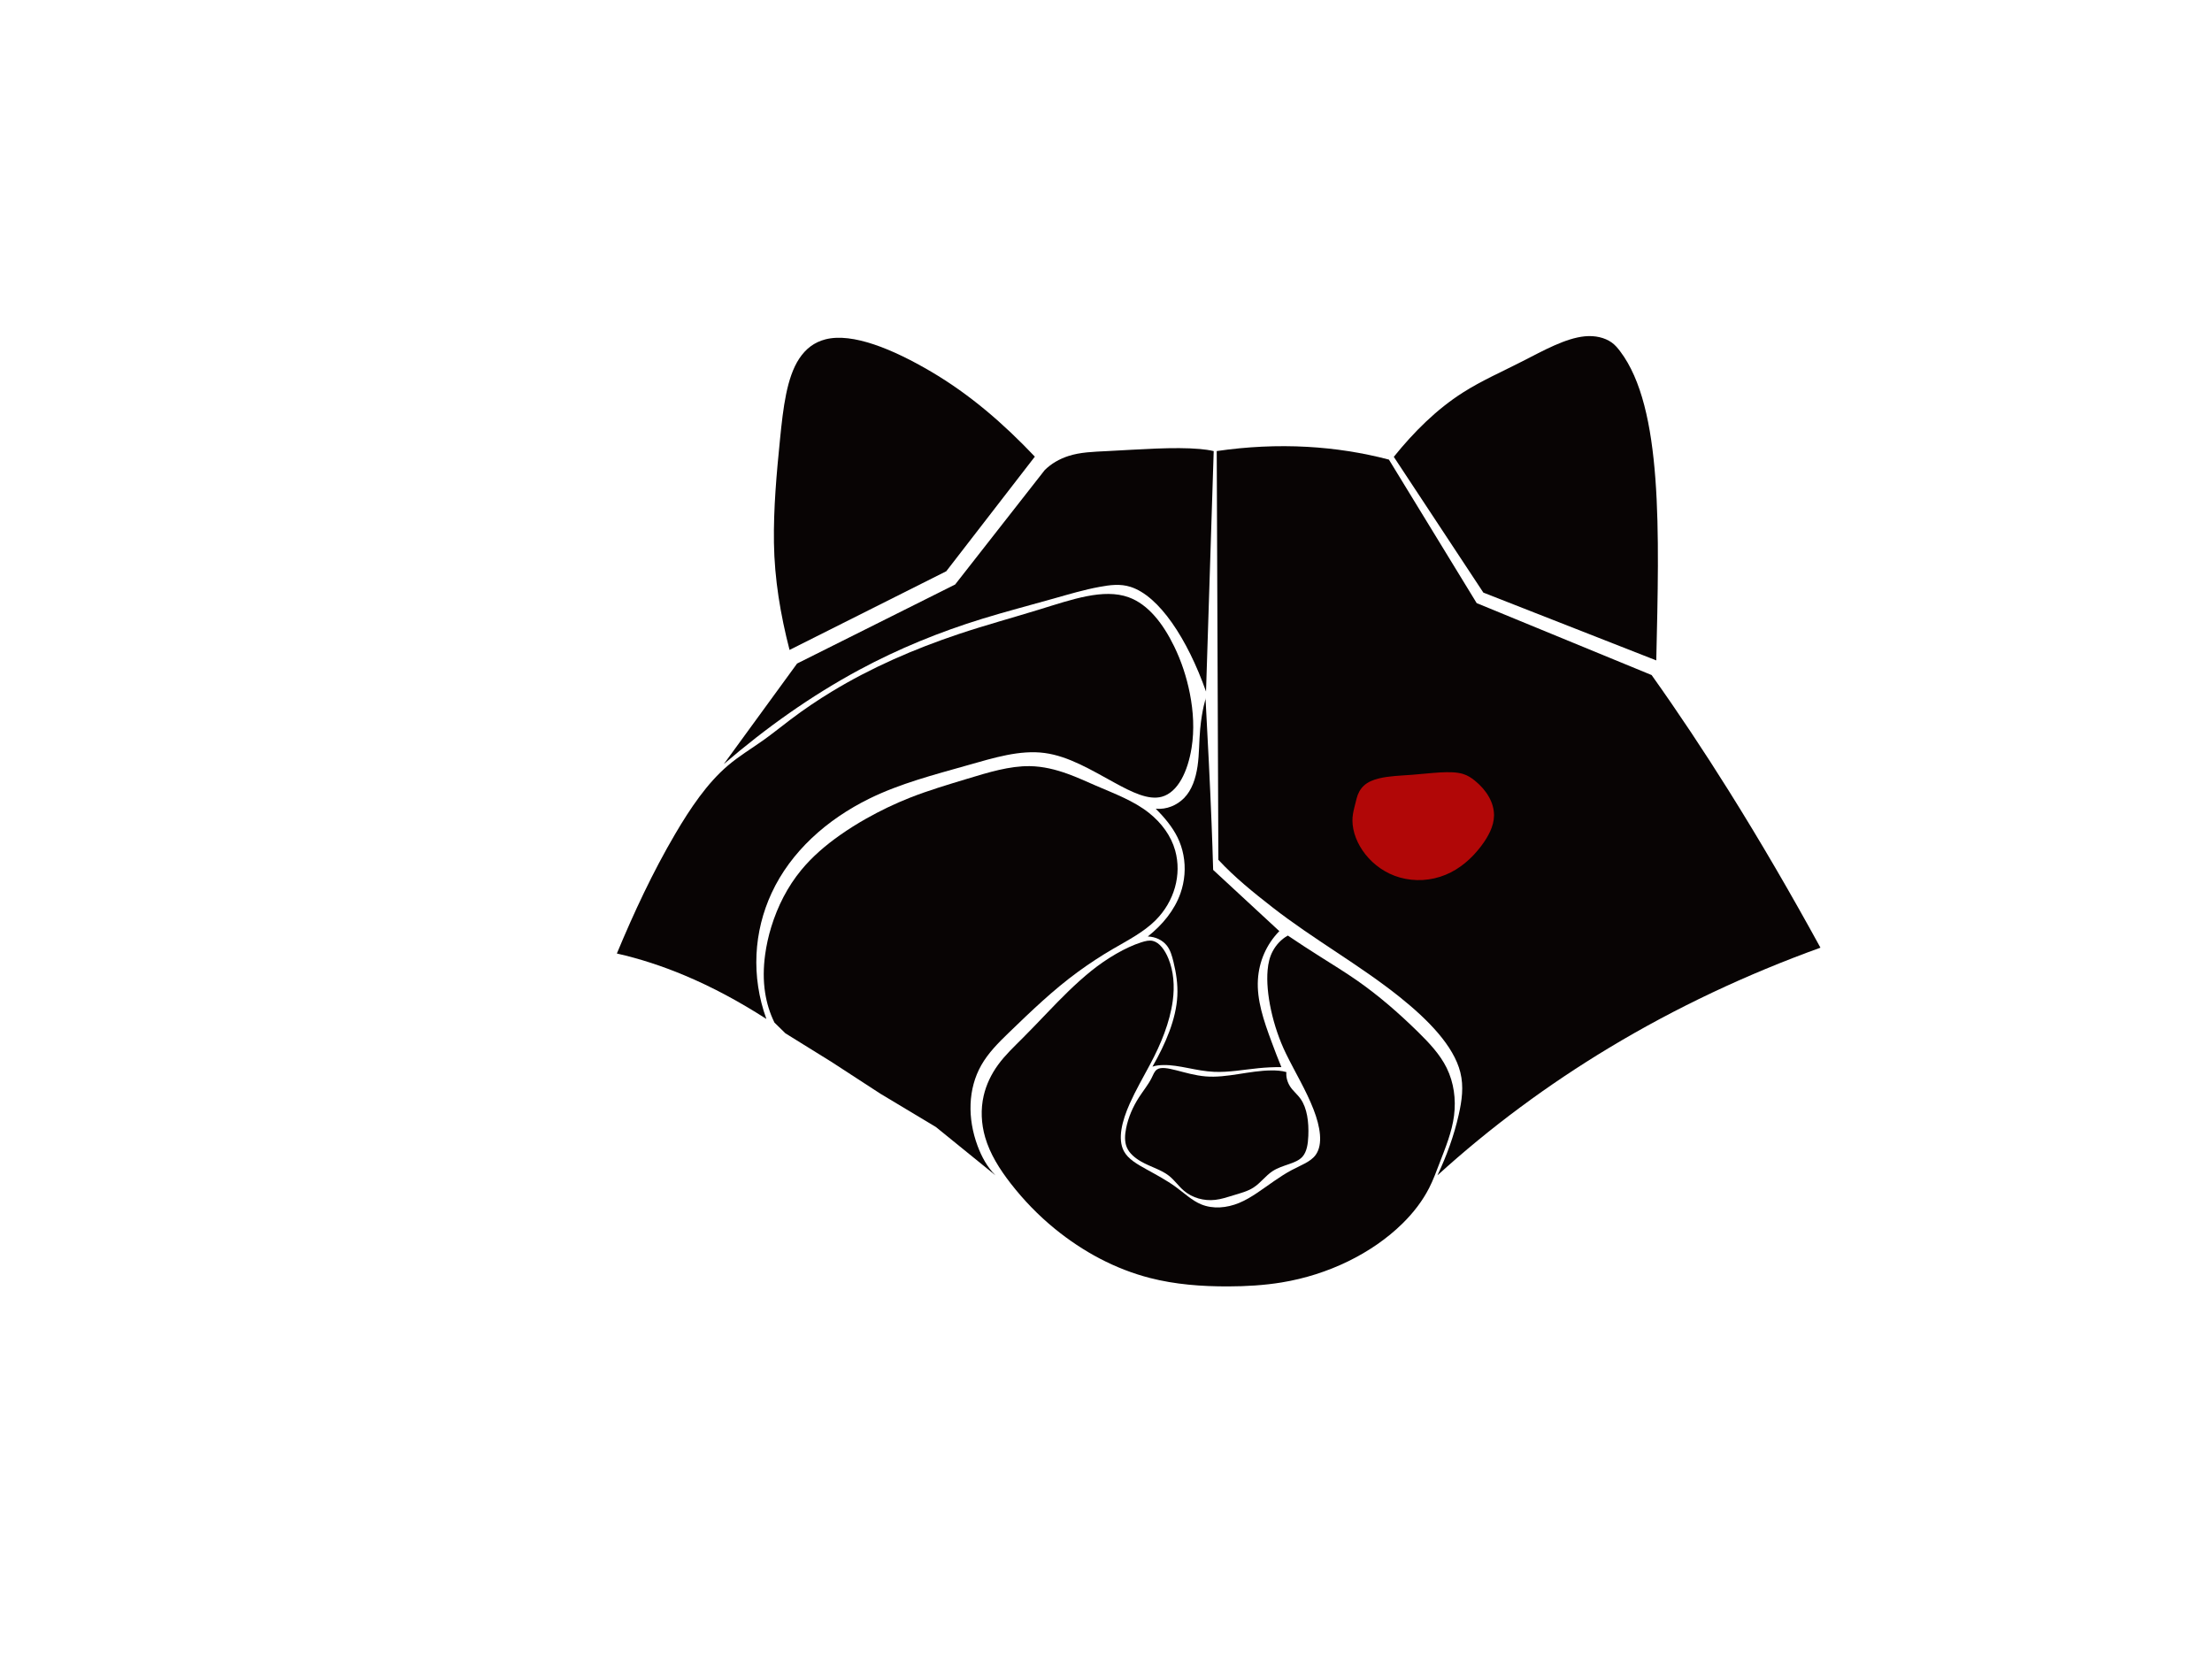
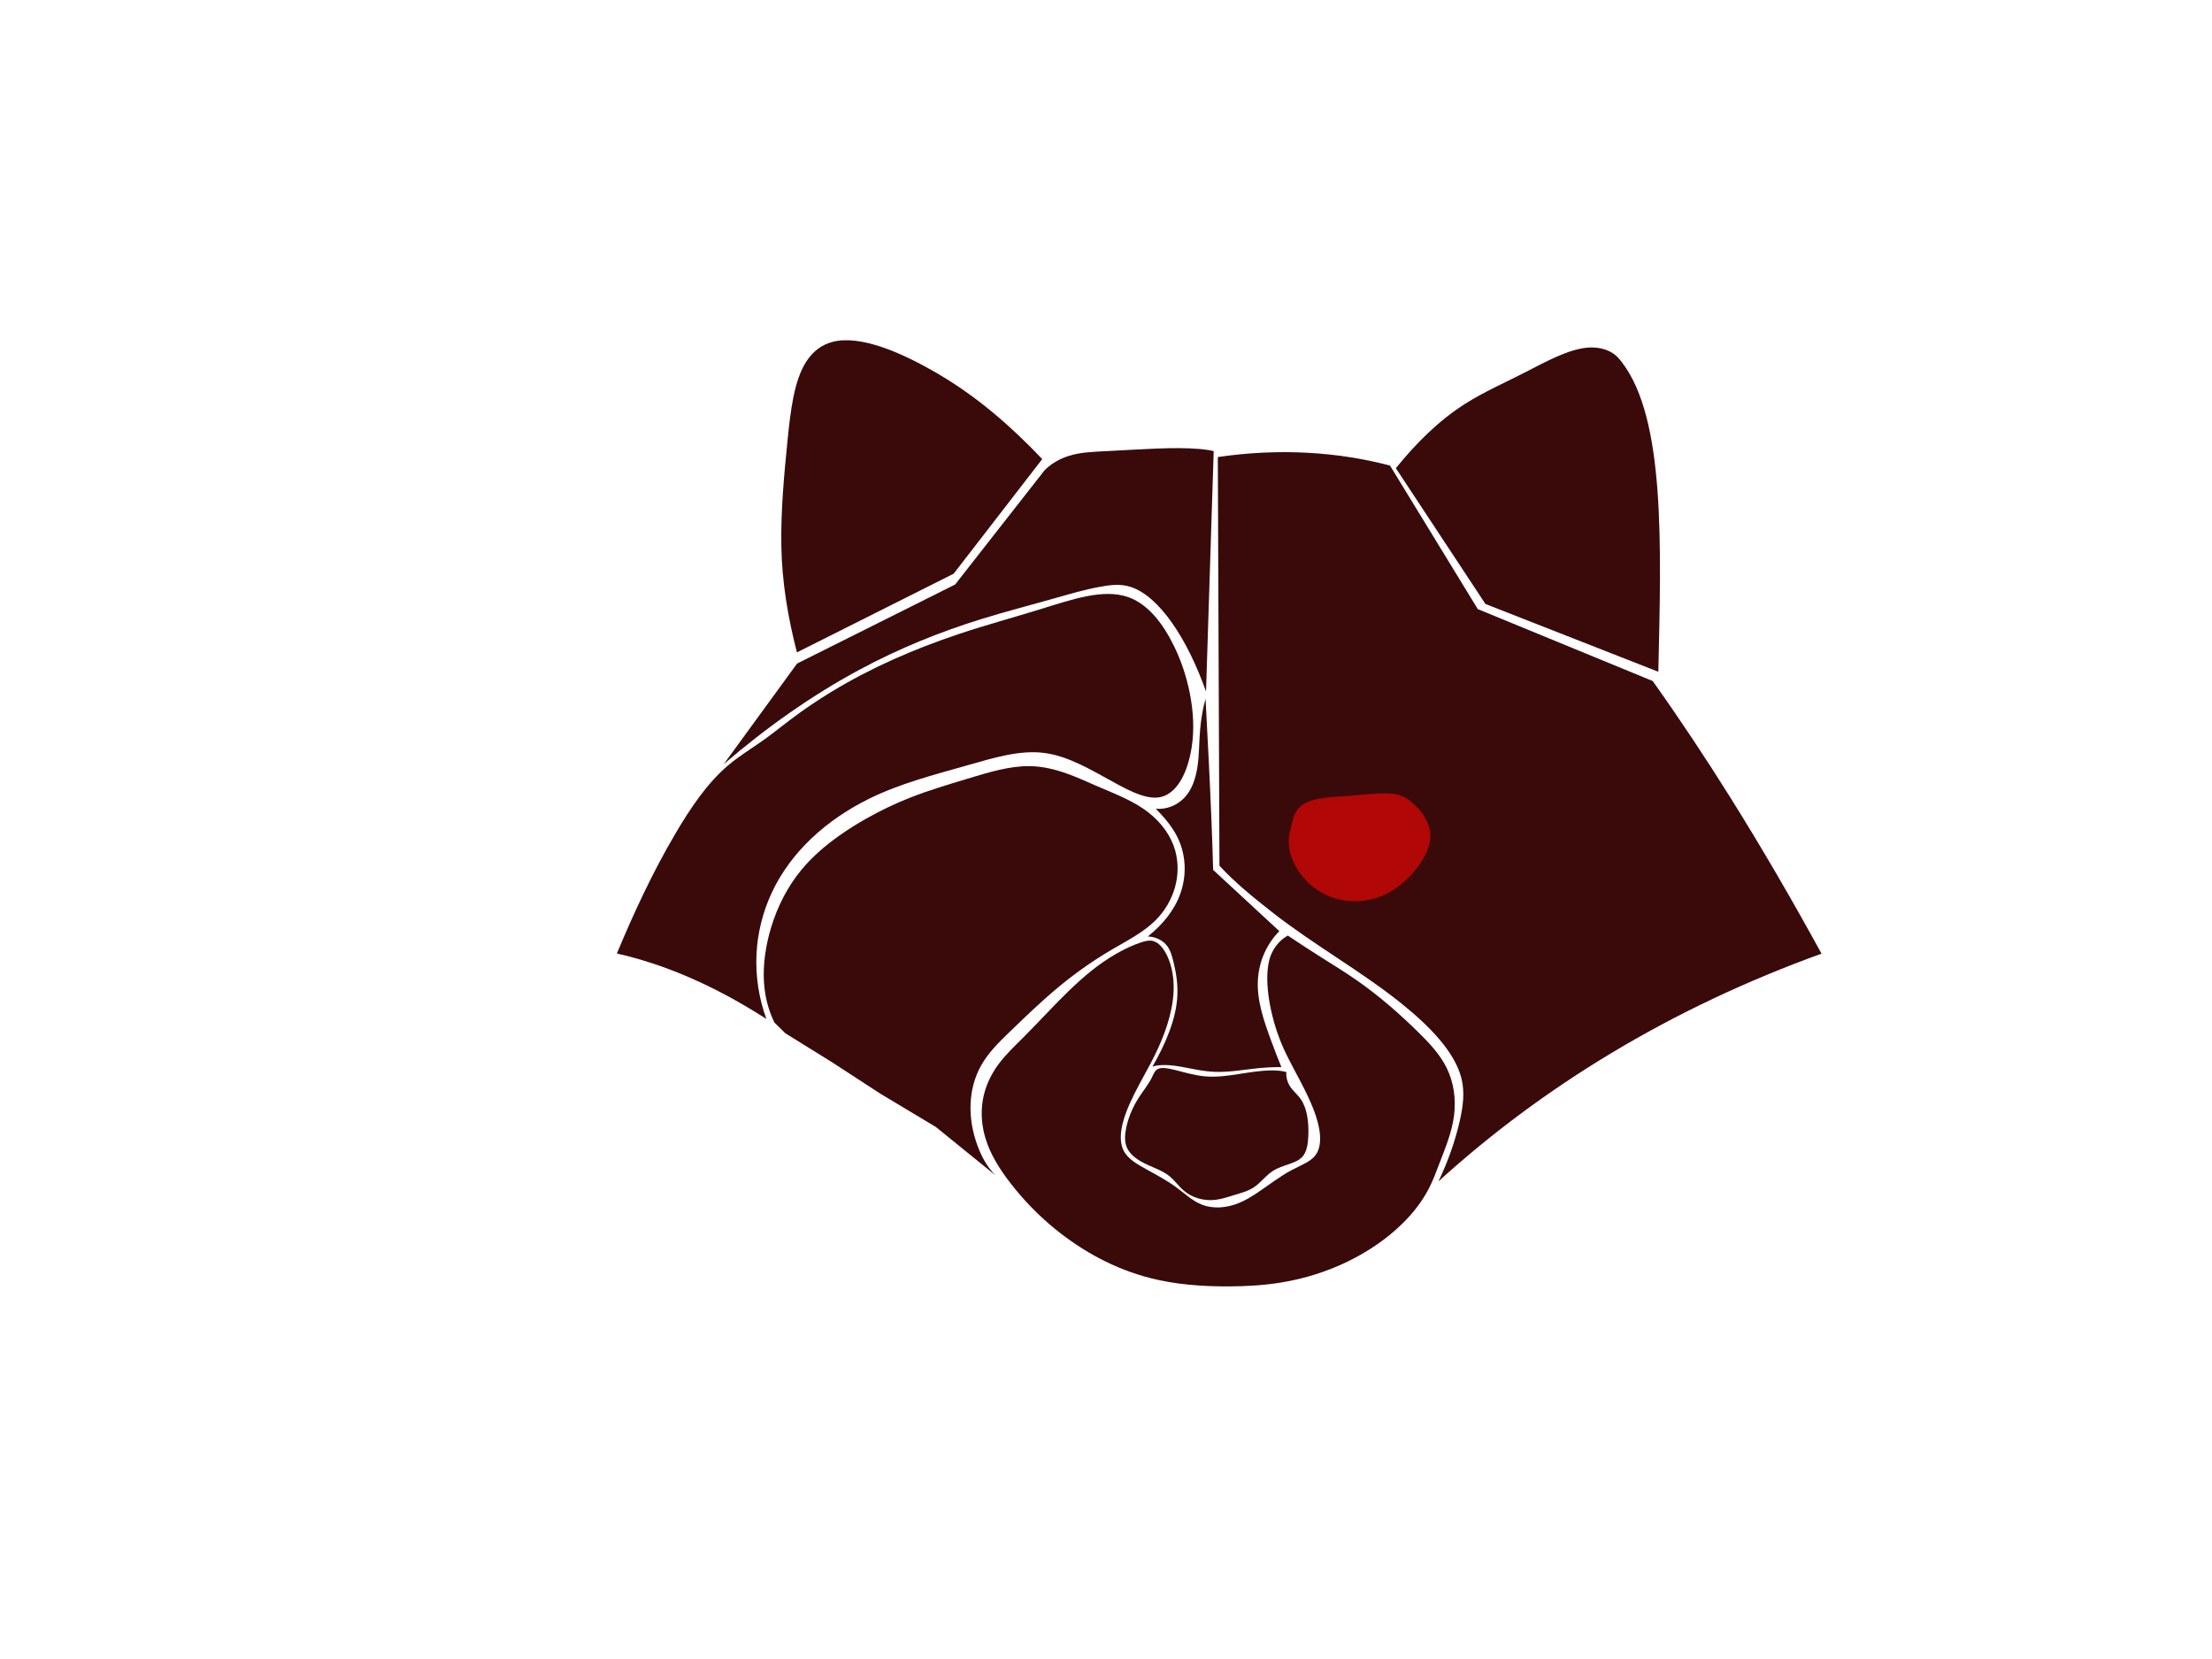
<svg xmlns="http://www.w3.org/2000/svg" viewBox="0 0 800 600">
  <defs />
  <g>
-     <path d="M434.002,162.392 C424.618,161.561 412.545,162.536 400.382,163.148 C395.538,163.392 390.662,163.514 386.323,164.95 C383.159,165.998 380.216,167.643 377.823,170.033 L345.431,211.403 L288.276,239.98 L261.772,276.342 C277.018,263.249 293.345,251.628 310.839,242.213 C324.977,234.604 339.901,228.524 355.229,223.797 C363.76,221.166 372.397,218.934 380.989,216.5 C386.564,214.922 392.113,213.274 397.669,212.255 C401.419,211.567 405.12,211.049 408.89,212.255 C419.218,215.558 429.417,230.988 436.176,250.107 L438.953,163.148 C437.352,162.772 435.723,162.544 434.002,162.392 Z" fill="rgb(8,4,4)" opacity="1" />
-     <path d="M374.265,165.151 L342.23,206.602 L285.549,235.056 C282.26,222.299 280.101,209.407 279.907,196.317 C279.721,183.791 280.859,171.281 282.118,158.733 C283.234,147.6 284.512,136.534 289.066,129.676 C291.404,126.156 294.459,123.772 298.541,122.728 C308.28,120.237 322.852,126.235 336.757,134.414 C350.766,142.654 362.966,153.221 374.265,165.151 Z" fill="rgb(8,4,4)" opacity="1" />
-     <path d="M280.095,369.836 C278.405,366.411 277.303,362.77 276.719,359.041 C276.011,354.523 276.098,349.891 276.714,345.313 C277.175,341.895 277.928,338.524 278.941,335.23 C281.248,327.729 284.814,320.706 289.741,314.714 C293.748,309.842 298.599,305.69 303.826,302.014 C306.852,299.885 309.989,297.923 313.214,296.098 C318.295,293.224 323.571,290.686 329.016,288.531 C335.765,285.861 342.761,283.8 349.753,281.677 C357.45,279.339 365.155,276.974 372.457,277.086 C377.24,277.159 381.814,278.303 386.262,279.916 C389.623,281.135 392.88,282.642 396.175,284.068 C403.066,287.049 410.08,289.625 415.603,294.044 C420.098,297.64 423.535,302.283 425.019,307.594 C427.46,316.328 424.733,326.042 417.899,332.858 C413.668,337.08 408.052,339.974 402.511,343.194 C398.206,345.695 393.972,348.481 389.879,351.462 C381.004,357.926 373.009,365.613 364.789,373.546 C361.048,377.156 357.396,380.843 354.905,385.227 C350.075,393.726 349.833,404.429 353.557,414.429 C355.008,418.323 357.003,422.067 360.033,425.082 L338.462,407.586 L318.347,395.517 L300.773,384.084 L284.046,373.709 L280.095,369.836 Z" fill="rgb(8,4,4)" opacity="1" />
-     <path d="M412.749,340.809 C407.05,342.623 400.231,346.65 394.649,351.152 C388.928,355.765 383.772,361.022 378.649,366.375 C375.739,369.417 372.834,372.464 369.858,375.44 C366.717,378.581 363.493,381.617 360.932,385.149 C358.498,388.506 356.684,392.275 355.764,396.268 C354.628,401.2 354.868,406.396 356.296,411.319 C358.039,417.326 361.503,422.818 365.495,427.964 C370.21,434.042 375.567,439.575 381.517,444.421 C391.704,452.718 403.306,458.957 415.857,462.191 C425.022,464.553 434.563,465.269 444.156,465.247 C450.668,465.231 457.148,464.854 463.516,463.813 C480.345,461.06 496.224,453.328 507.246,442.483 C511.184,438.608 514.472,434.339 516.875,429.639 C518.328,426.795 519.413,423.817 520.558,420.838 C522.783,415.055 525.134,409.365 525.88,403.442 C526.623,397.541 525.8,391.505 523.219,386.25 C520.804,381.332 516.895,377.185 512.781,373.151 C505.844,366.35 498.555,360.01 490.678,354.527 C486.336,351.505 481.813,348.754 477.375,345.931 C473.477,343.453 469.582,340.965 465.768,338.359 C463.374,339.682 461.511,341.729 460.296,344.012 C459.194,346.08 458.68,348.28 458.448,350.873 C457.709,359.138 460.355,371.332 465.045,380.955 C468.389,387.816 472.362,394.28 475.073,401.274 C477.484,407.494 478.555,413.832 475.865,417.635 C474.064,420.18 470.492,421.406 467.156,423.177 C462.843,425.466 458.887,428.587 454.754,431.357 C452.63,432.781 450.466,434.098 448.157,435.051 C443.621,436.925 438.662,437.316 434.435,435.579 C431.096,434.208 428.32,431.518 425.199,429.246 C421.895,426.841 418.246,424.914 414.644,422.913 C411.309,421.06 408,419.213 406.463,416.316 C404.139,411.934 405.768,405.459 408.574,399.163 C410.745,394.294 413.427,389.663 415.963,384.914 C419.89,377.561 423.077,369.757 424.144,361.956 C424.875,356.606 424.457,351.265 422.56,346.651 C421.281,343.538 419.345,340.923 417.019,340.317 C415.663,339.965 414.261,340.327 412.749,340.809 Z" fill="rgb(8,4,4)" opacity="1" />
-     <path d="M418.476,386.771 C421.306,384.909 428.413,388.654 436.027,389.296 C443.695,389.942 451.781,387.188 459.829,387.132 C461.65,387.119 463.474,387.227 465.239,387.733 C465.058,389.589 465.623,391.406 466.561,392.902 C467.582,394.529 469.221,395.766 470.408,397.47 C472.732,400.808 473.387,405.783 473.173,410.814 C473.049,413.715 472.65,416.573 471.009,418.387 C468.672,420.972 463.796,421.194 460.176,423.603 C457.723,425.236 455.869,427.854 453.357,429.482 C451.225,430.864 448.628,431.527 446.068,432.304 C443.864,432.972 441.698,433.708 439.484,433.95 C435.387,434.397 431.274,433.251 428.197,430.658 C426.267,429.031 424.795,426.839 422.788,425.249 C419.954,423.004 416.054,422.018 412.677,420.076 C410.417,418.777 408.412,417.092 407.504,414.903 C406.663,412.876 406.793,410.484 407.268,408.084 C408.046,404.159 409.705,400.287 411.971,396.796 C413.472,394.484 415.271,392.287 416.439,389.977 C417.071,388.729 417.485,387.424 418.476,386.771 Z" fill="rgb(8,4,4)" opacity="1" />
-     <path d="M420.799,385.189 C426.442,385.073 432.606,387.357 439.098,387.642 C444.404,387.875 449.79,386.852 455.213,386.316 C457.944,386.046 460.687,385.909 463.434,385.944 C462.157,382.894 461.002,379.798 459.85,376.7 C457.053,369.184 454.483,361.647 454.945,354.251 C455.346,347.827 457.932,341.619 462.686,336.755 L438.754,314.613 C438.604,308.994 438.404,303.382 438.181,297.752 C437.592,282.889 436.82,267.904 436.017,252.949 C436.104,252.621 436.172,252.344 436.167,252.338 C436.148,252.315 434.756,256.304 434.06,263.665 C433.635,268.158 433.764,272.678 433.11,277.105 C432.461,281.5 431.08,285.751 428.228,288.634 C425.651,291.238 421.978,292.832 417.99,292.497 C421.155,295.637 424,299.074 425.833,302.774 C426.869,304.864 427.572,307.015 427.998,309.253 C428.872,313.846 428.491,318.625 426.936,323.058 C424.811,329.117 420.552,334.371 415.117,338.689 C417.922,338.789 420.417,340.005 421.983,341.955 C423.265,343.552 423.864,345.676 424.394,347.838 C425.38,351.866 426.014,355.921 425.798,360.199 C425.38,368.495 421.629,377.342 416.808,385.766 C418.076,385.324 419.428,385.218 420.799,385.189 Z" fill="rgb(8,4,4)" opacity="1" />
+     <path d="M434.002,162.392 C424.618,161.561 412.545,162.536 400.382,163.148 C395.538,163.392 390.662,163.514 386.323,164.95 C383.159,165.998 380.216,167.643 377.823,170.033 L345.431,211.403 L288.276,239.98 L261.772,276.342 C277.018,263.249 293.345,251.628 310.839,242.213 C324.977,234.604 339.901,228.524 355.229,223.797 C363.76,221.166 372.397,218.934 380.989,216.5 C386.564,214.922 392.113,213.274 397.669,212.255 C401.419,211.567 405.12,211.049 408.89,212.255 C419.218,215.558 429.417,230.988 436.176,250.107 L438.953,163.148 C437.352,162.772 435.723,162.544 434.002,162.392 Z" fill="rgb(58,10,10)" opacity="1" />
+     <path d="M376.936,166.041 L344.901,207.492 L288.22,235.946 C284.93,223.189 282.772,210.298 282.577,197.207 C282.391,184.681 283.53,172.171 284.788,159.623 C285.905,148.49 287.183,137.424 291.737,130.566 C294.074,127.046 297.129,124.662 301.212,123.618 C310.95,121.127 325.523,127.125 339.427,135.304 C353.437,143.544 365.636,154.111 376.936,166.041 Z" fill="rgb(58,10,10)" opacity="1" />
+     <path d="M280.095,369.836 C278.405,366.411 277.303,362.77 276.719,359.041 C276.011,354.523 276.098,349.891 276.714,345.313 C277.175,341.895 277.928,338.524 278.941,335.23 C281.248,327.729 284.814,320.706 289.741,314.714 C293.748,309.842 298.599,305.69 303.826,302.014 C306.852,299.885 309.989,297.923 313.214,296.098 C318.295,293.224 323.571,290.686 329.016,288.531 C335.765,285.861 342.761,283.8 349.753,281.677 C357.45,279.339 365.155,276.974 372.457,277.086 C377.24,277.159 381.814,278.303 386.262,279.916 C389.623,281.135 392.88,282.642 396.175,284.068 C403.066,287.049 410.08,289.625 415.603,294.044 C420.098,297.64 423.535,302.283 425.019,307.594 C427.46,316.328 424.733,326.042 417.899,332.858 C413.668,337.08 408.052,339.974 402.511,343.194 C398.206,345.695 393.972,348.481 389.879,351.462 C381.004,357.926 373.009,365.613 364.789,373.546 C361.048,377.156 357.396,380.843 354.905,385.227 C350.075,393.726 349.833,404.429 353.557,414.429 C355.008,418.323 357.003,422.067 360.033,425.082 L338.462,407.586 L318.347,395.517 L300.773,384.084 L284.046,373.709 L280.095,369.836 Z" fill="rgb(58,10,10)" opacity="1" />
+     <path d="M412.749,340.809 C407.05,342.623 400.231,346.65 394.649,351.152 C388.928,355.765 383.772,361.022 378.649,366.375 C375.739,369.417 372.834,372.464 369.858,375.44 C366.717,378.581 363.493,381.617 360.932,385.149 C358.498,388.506 356.684,392.275 355.764,396.268 C354.628,401.2 354.868,406.396 356.296,411.319 C358.039,417.326 361.503,422.818 365.495,427.964 C370.21,434.042 375.567,439.575 381.517,444.421 C391.704,452.718 403.306,458.957 415.857,462.191 C425.022,464.553 434.563,465.269 444.156,465.247 C450.668,465.231 457.148,464.854 463.516,463.813 C480.345,461.06 496.224,453.328 507.246,442.483 C511.184,438.608 514.472,434.339 516.875,429.639 C518.328,426.795 519.413,423.817 520.558,420.838 C522.783,415.055 525.134,409.365 525.88,403.442 C526.623,397.541 525.8,391.505 523.219,386.25 C520.804,381.332 516.895,377.185 512.781,373.151 C505.844,366.35 498.555,360.01 490.678,354.527 C486.336,351.505 481.813,348.754 477.375,345.931 C473.477,343.453 469.582,340.965 465.768,338.359 C463.374,339.682 461.511,341.729 460.296,344.012 C459.194,346.08 458.68,348.28 458.448,350.873 C457.709,359.138 460.355,371.332 465.045,380.955 C468.389,387.816 472.362,394.28 475.073,401.274 C477.484,407.494 478.555,413.832 475.865,417.635 C474.064,420.18 470.492,421.406 467.156,423.177 C462.843,425.466 458.887,428.587 454.754,431.357 C452.63,432.781 450.466,434.098 448.157,435.051 C443.621,436.925 438.662,437.316 434.435,435.579 C431.096,434.208 428.32,431.518 425.199,429.246 C421.895,426.841 418.246,424.914 414.644,422.913 C411.309,421.06 408,419.213 406.463,416.316 C404.139,411.934 405.768,405.459 408.574,399.163 C410.745,394.294 413.427,389.663 415.963,384.914 C419.89,377.561 423.077,369.757 424.144,361.956 C424.875,356.606 424.457,351.265 422.56,346.651 C421.281,343.538 419.345,340.923 417.019,340.317 C415.663,339.965 414.261,340.327 412.749,340.809 Z" fill="rgb(58,10,10)" opacity="1" />
+     <path d="M418.476,386.771 C421.306,384.909 428.413,388.654 436.027,389.296 C443.695,389.942 451.781,387.188 459.829,387.132 C461.65,387.119 463.474,387.227 465.239,387.733 C465.058,389.589 465.623,391.406 466.561,392.902 C467.582,394.529 469.221,395.766 470.408,397.47 C472.732,400.808 473.387,405.783 473.173,410.814 C473.049,413.715 472.65,416.573 471.009,418.387 C468.672,420.972 463.796,421.194 460.176,423.603 C457.723,425.236 455.869,427.854 453.357,429.482 C451.225,430.864 448.628,431.527 446.068,432.304 C443.864,432.972 441.698,433.708 439.484,433.95 C435.387,434.397 431.274,433.251 428.197,430.658 C426.267,429.031 424.795,426.839 422.788,425.249 C419.954,423.004 416.054,422.018 412.677,420.076 C410.417,418.777 408.412,417.092 407.504,414.903 C406.663,412.876 406.793,410.484 407.268,408.084 C408.046,404.159 409.705,400.287 411.971,396.796 C413.472,394.484 415.271,392.287 416.439,389.977 C417.071,388.729 417.485,387.424 418.476,386.771 Z" fill="rgb(58,10,10)" opacity="1" />
+     <path d="M420.799,385.189 C426.442,385.073 432.606,387.357 439.098,387.642 C444.404,387.875 449.79,386.852 455.213,386.316 C457.944,386.046 460.687,385.909 463.434,385.944 C462.157,382.894 461.002,379.798 459.85,376.7 C457.053,369.184 454.483,361.647 454.945,354.251 C455.346,347.827 457.932,341.619 462.686,336.755 L438.754,314.613 C438.604,308.994 438.404,303.382 438.181,297.752 C437.592,282.889 436.82,267.904 436.017,252.949 C436.104,252.621 436.172,252.344 436.167,252.338 C436.148,252.315 434.756,256.304 434.06,263.665 C433.635,268.158 433.764,272.678 433.11,277.105 C432.461,281.5 431.08,285.751 428.228,288.634 C425.651,291.238 421.978,292.832 417.99,292.497 C421.155,295.637 424,299.074 425.833,302.774 C426.869,304.864 427.572,307.015 427.998,309.253 C428.872,313.846 428.491,318.625 426.936,323.058 C424.811,329.117 420.552,334.371 415.117,338.689 C417.922,338.789 420.417,340.005 421.983,341.955 C423.265,343.552 423.864,345.676 424.394,347.838 C425.38,351.866 426.014,355.921 425.798,360.199 C425.38,368.495 421.629,377.342 416.808,385.766 C418.076,385.324 419.428,385.218 420.799,385.189 Z" fill="rgb(58,10,10)" opacity="1" />
  </g>
  <g>
-     <path d="M440.046,163.135 L440.638,310.958 C446.538,317.322 453.342,322.791 460.15,328.105 C475.039,339.726 491.757,348.995 506.271,360.626 C516.62,368.921 525.744,378.264 528.149,387.825 C529.442,392.966 528.713,398.072 527.557,403.199 C525.88,410.641 523.224,417.993 519.87,425.077 C539.056,407.635 559.869,392.263 581.956,378.956 C606.097,364.412 631.706,352.377 658.39,342.743 C647.842,323.478 636.821,304.476 625.173,285.897 C616.283,271.716 607.036,257.776 597.33,244.142 L534.062,218.125 L502.324,166.222 C492.641,163.68 482.766,162.166 472.828,161.609 C461.91,160.997 450.942,161.545 440.046,163.135 Z" fill="rgb(8,4,4)" opacity="1" />
-     <path d="M550.504,130.712 C558.4,126.667 566.196,122.331 573.12,121.637 C576.882,121.26 580.391,122.106 582.848,123.837 C584.094,124.715 585.022,125.832 585.944,127.047 C601.468,147.498 600.073,192.397 599.013,238.845 L536.477,214.323 L504.083,165.221 C511.386,156.172 519.558,148.03 529.089,141.962 C535.882,137.637 543.292,134.406 550.504,130.712 Z" fill="rgb(8,4,4)" opacity="1" />
+     <path d="M440.44,165.293 L441.031,313.116 C446.931,319.48 453.736,324.95 460.544,330.263 C475.433,341.884 492.151,351.153 506.664,362.784 C517.014,371.079 526.137,380.422 528.542,389.984 C529.835,395.124 529.106,400.231 527.951,405.357 C526.274,412.799 523.617,420.151 520.264,427.235 C539.449,409.793 560.262,394.421 582.349,381.114 C606.49,366.57 632.1,354.535 658.784,344.901 C648.235,325.636 637.215,306.635 625.567,288.056 C616.676,273.874 607.429,259.934 597.723,246.3 L534.455,220.283 L502.718,168.38 C493.034,165.838 483.16,164.324 473.221,163.767 C462.304,163.155 451.336,163.703 440.44,165.293 Z" fill="rgb(58,10,10)" opacity="1" />
+     <path d="M551.25,134.822 C559.146,130.778 566.942,126.442 573.866,125.748 C577.628,125.37 581.137,126.216 583.595,127.947 C584.841,128.825 585.768,129.942 586.691,131.158 C602.214,151.608 600.819,196.507 599.76,242.955 L537.224,218.434 L504.83,169.332 C512.133,160.283 520.304,152.141 529.835,146.073 C536.628,141.747 544.038,138.517 551.25,134.822 Z" fill="rgb(58,10,10)" opacity="1" />
  </g>
  <g>
-     <path d="M223.098,344.85 C229.316,329.924 236.113,315.356 244.204,301.593 C249.693,292.256 255.786,283.229 263.229,276.891 C267.323,273.405 271.806,270.741 276.076,267.698 C279.454,265.291 282.682,262.671 285.996,260.166 C290.746,256.576 295.717,253.222 300.886,250.084 C314.934,241.554 330.45,234.76 346.789,229.295 C356.409,226.077 366.201,223.426 375.901,220.435 C387.73,216.787 399.125,212.739 408.176,216.005 C415.377,218.603 420.708,225.692 424.63,233.725 C427.269,239.128 429.158,244.874 430.326,250.812 C431.614,257.363 431.987,263.992 430.959,270.43 C429.59,278.995 426.037,286.53 420.2,288.15 C415.335,289.5 409.27,286.45 403.113,283.087 C394.68,278.481 386.529,273.499 377.799,272.329 C368.89,271.134 359.453,274.065 349.954,276.759 C337.772,280.212 325.595,283.352 314.514,288.783 C298.993,296.39 285.991,308.051 279.074,322.957 C272.618,336.871 271.564,353.049 277.176,368.522 C267.672,362.41 257.761,357.018 247.432,352.701 C239.556,349.409 231.447,346.729 223.098,344.85 Z" fill="rgb(8,4,4)" opacity="1" />
-     <path d="M470.728,302.652 C472.618,298.949 475.114,295.681 478.183,293.008 C481.145,290.428 484.55,288.429 488.263,287.322 C492.809,285.967 497.638,285.948 502.021,287.49 C506.506,289.069 510.327,292.201 513.107,296.101 C518.585,303.788 519.636,313.321 515.54,320.847 C512.9,325.698 508.188,329.225 502.737,331.292 C497.335,333.341 491.533,333.742 486.227,332.303 C475.809,329.477 469.036,319.899 469.043,311.413 C469.045,309.812 469.318,308.308 469.717,306.696 L470.55,303.337" fill="rgb(8,4,4)" opacity="1" />
-     <path d="M493.246,284.152 C494.693,282.809 496.611,282.035 498.735,281.516 C502.36,280.631 506.491,280.529 510.576,280.223 C517.614,279.696 524.65,278.565 529.079,279.896 C530.842,280.425 532.164,281.331 533.426,282.352 C537.589,285.723 540.405,290.264 540.333,294.995 C540.274,298.87 538.223,302.638 535.625,306.069 C532.202,310.59 527.9,314.282 522.822,316.375 C517.499,318.567 511.666,318.878 506.312,317.372 C495.944,314.455 489.165,304.896 489.128,296.76 C489.121,295.17 489.403,293.697 489.802,292.106 L490.635,288.792 C491.095,286.959 491.96,285.344 493.246,284.152 Z" fill="rgb(177,7,7)" opacity="1" />
+     <path d="M223.098,344.85 C229.316,329.924 236.113,315.356 244.204,301.593 C249.693,292.256 255.786,283.229 263.229,276.891 C267.323,273.405 271.806,270.741 276.076,267.698 C279.454,265.291 282.682,262.671 285.996,260.166 C290.746,256.576 295.717,253.222 300.886,250.084 C314.934,241.554 330.45,234.76 346.789,229.295 C356.409,226.077 366.201,223.426 375.901,220.435 C387.73,216.787 399.125,212.739 408.176,216.005 C415.377,218.603 420.708,225.692 424.63,233.725 C427.269,239.128 429.158,244.874 430.326,250.812 C431.614,257.363 431.987,263.992 430.959,270.43 C429.59,278.995 426.037,286.53 420.2,288.15 C415.335,289.5 409.27,286.45 403.113,283.087 C394.68,278.481 386.529,273.499 377.799,272.329 C368.89,271.134 359.453,274.065 349.954,276.759 C337.772,280.212 325.595,283.352 314.514,288.783 C298.993,296.39 285.991,308.051 279.074,322.957 C272.618,336.871 271.564,353.049 277.176,368.522 C267.672,362.41 257.761,357.018 247.432,352.701 C239.556,349.409 231.447,346.729 223.098,344.85 Z" fill="rgb(58,10,10)" opacity="1" />
+     <path d="M470.208,291.795 C471.656,290.452 473.573,289.678 475.697,289.159 C479.322,288.273 483.453,288.172 487.538,287.866 C494.576,287.339 501.612,286.208 506.041,287.539 C507.804,288.068 509.126,288.974 510.388,289.995 C514.552,293.366 517.367,297.906 517.295,302.638 C517.236,306.513 515.185,310.281 512.587,313.712 C509.164,318.233 504.862,321.925 499.784,324.017 C494.462,326.21 488.628,326.521 483.274,325.015 C472.906,322.098 466.127,312.539 466.091,304.403 C466.083,302.813 466.365,301.339 466.764,299.749 L467.597,296.435 C468.057,294.602 468.922,292.987 470.208,291.795 Z" fill="rgb(177,7,7)" opacity="1" />
  </g>
  <g />
</svg>
